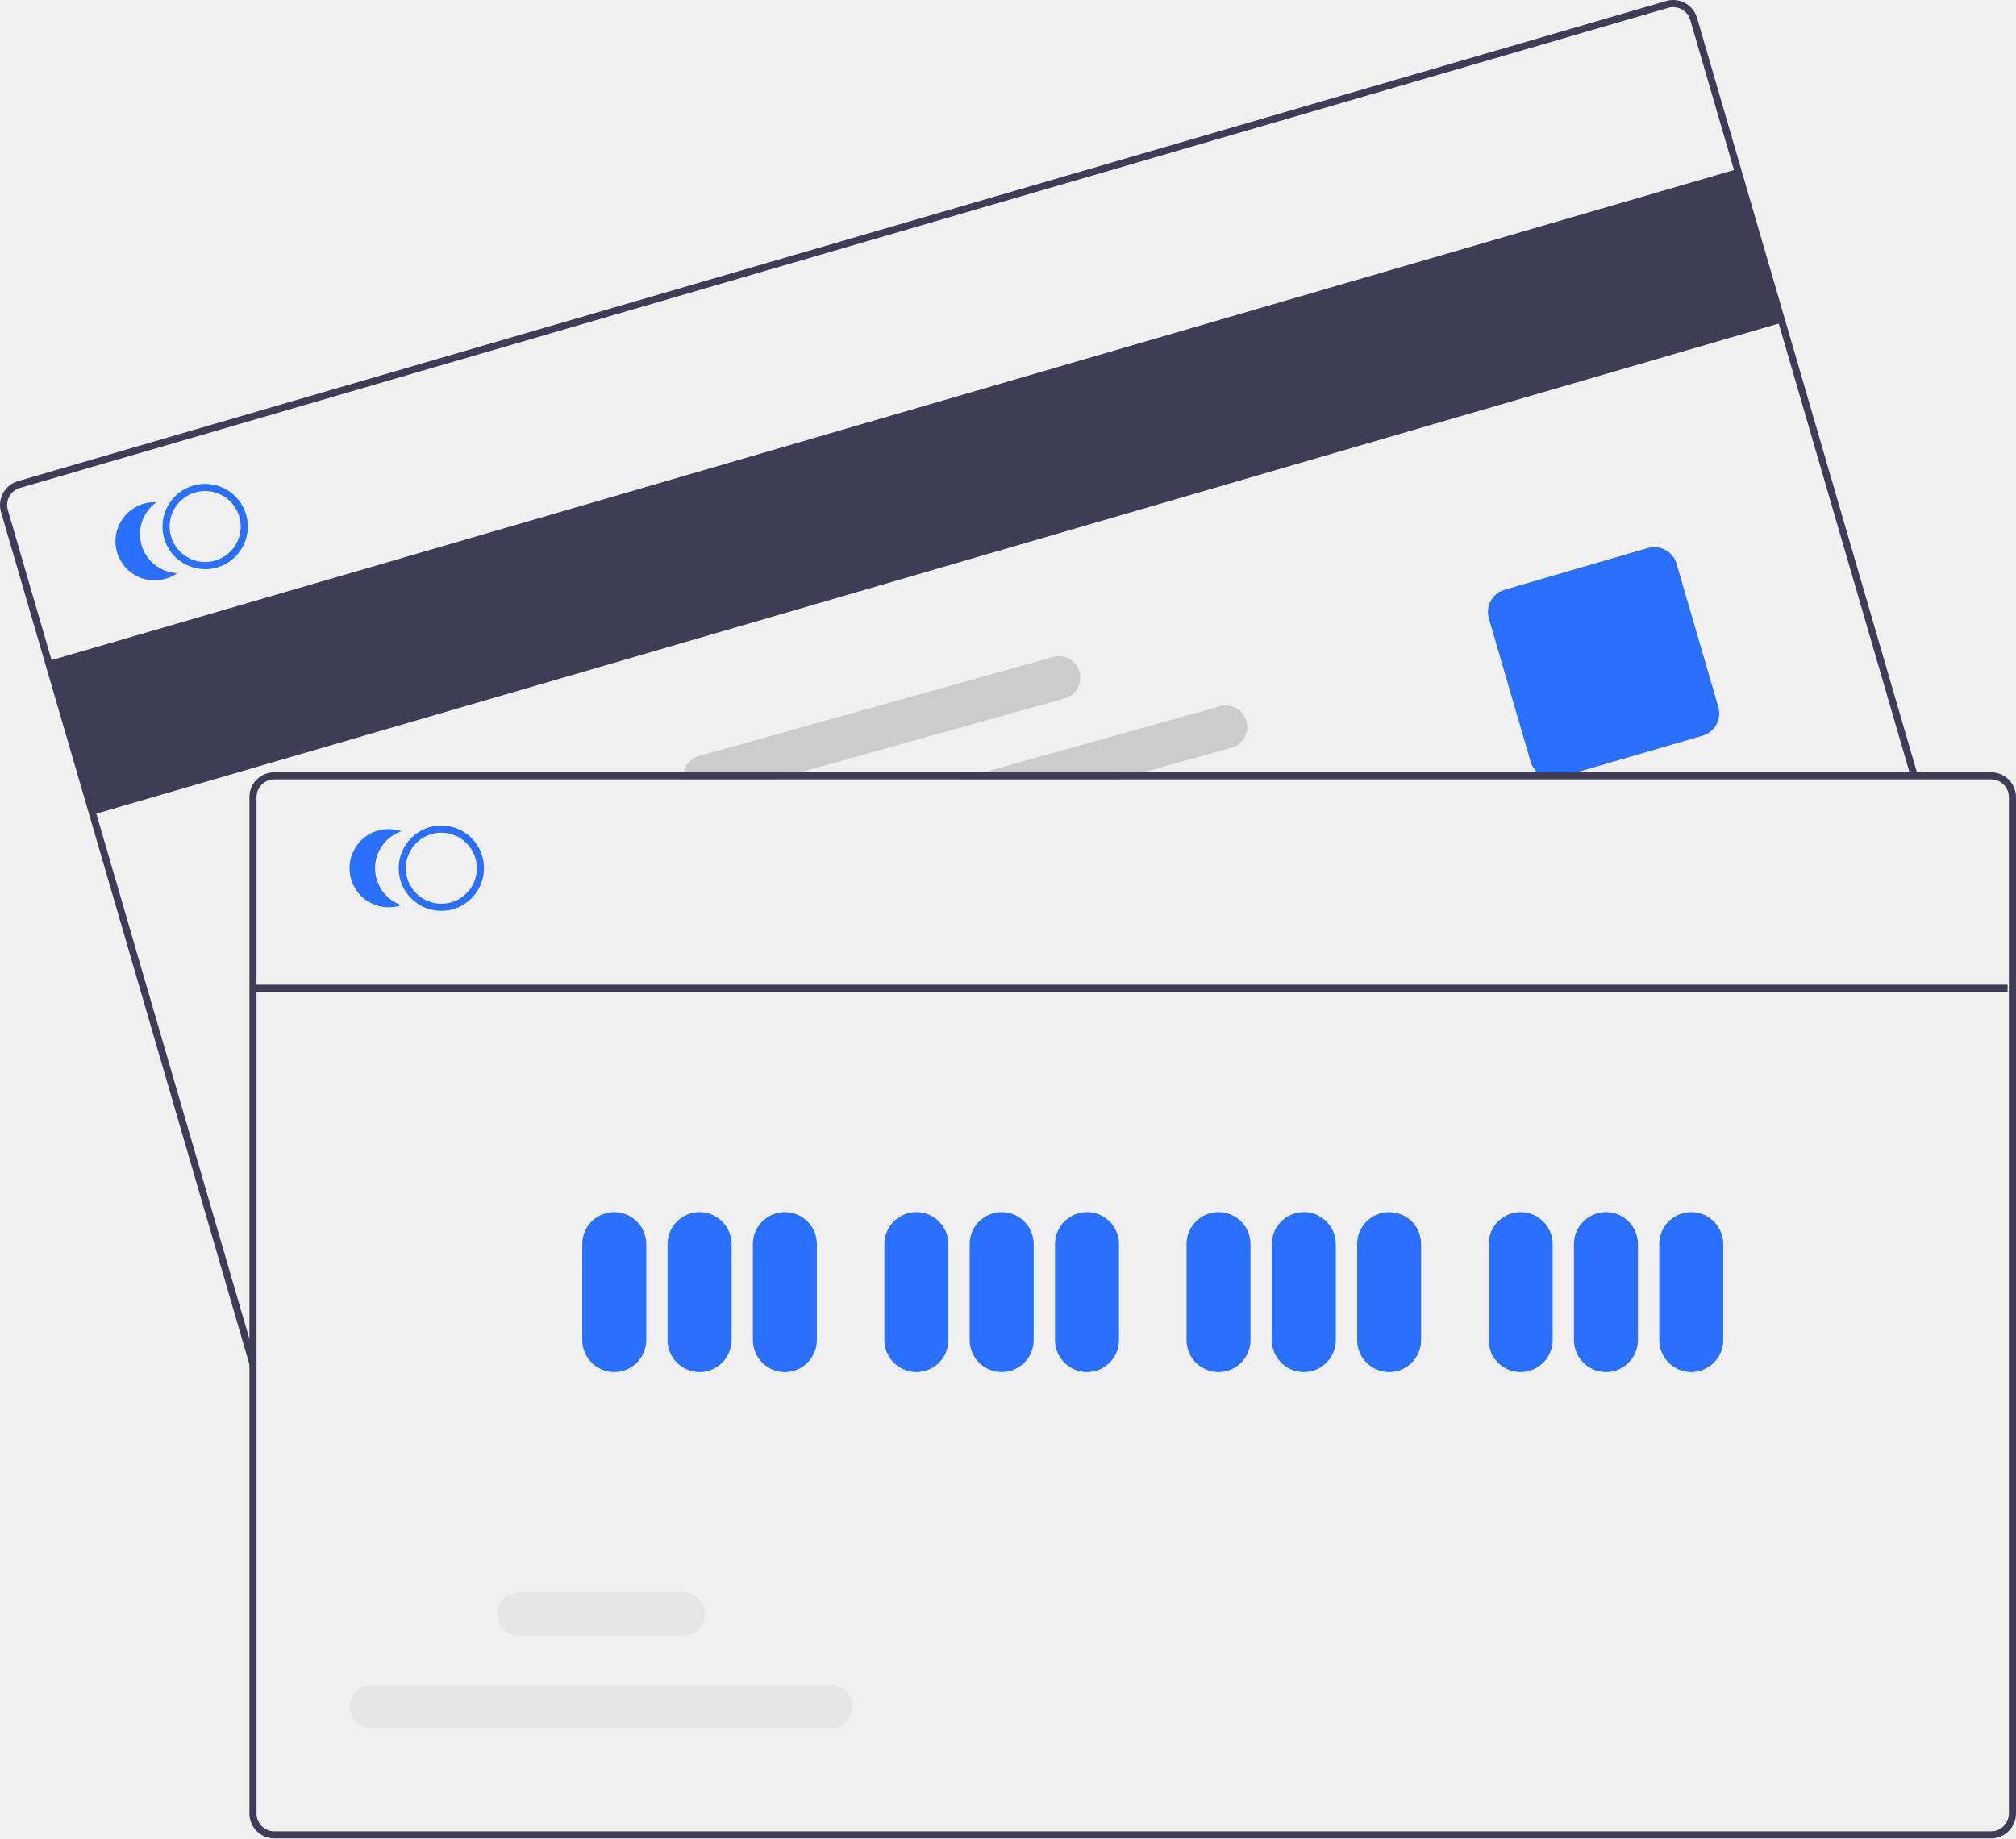
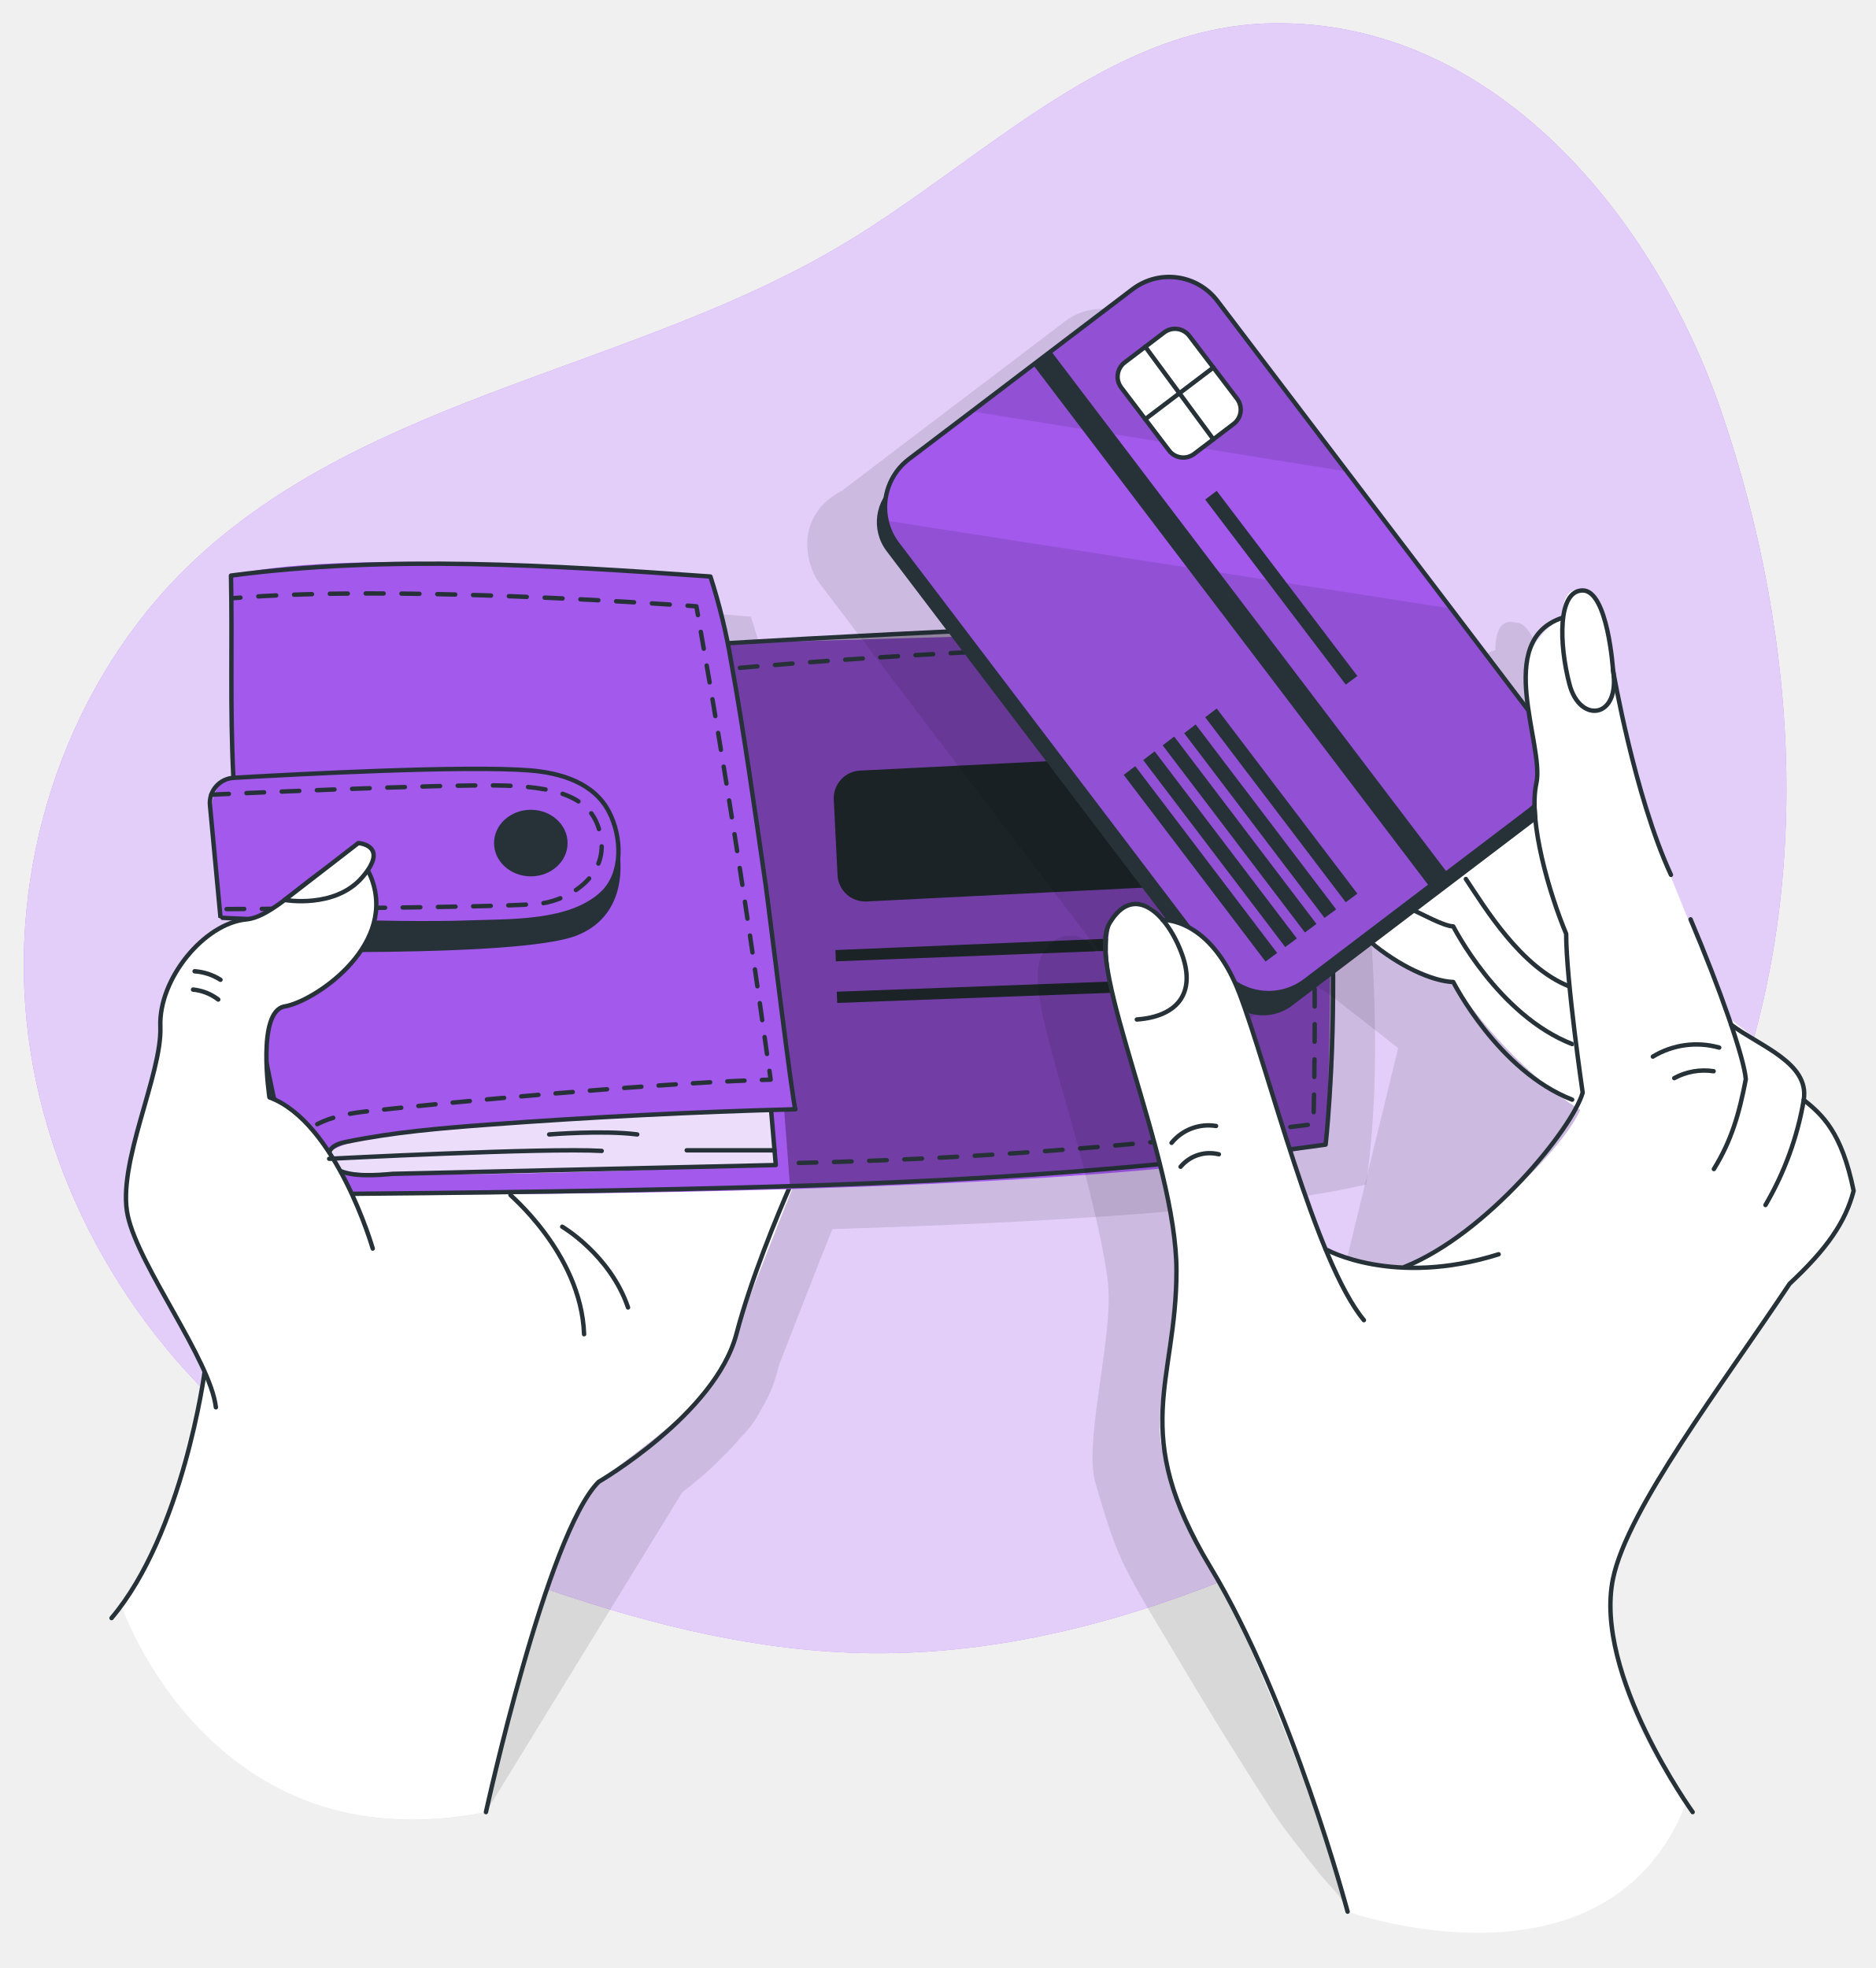
- <svg xmlns="http://www.w3.org/2000/svg" data-name="Layer 1" width="567.17" height="517.31" viewBox="0 0 567.17 517.31">
-   <rect x="326.035" y="307.389" width="495" height="45" transform="translate(-385.4543 -17.88532) rotate(-16.24392)" fill="#3f3d56" />
-   <path d="M386.4,575.969,316.354,335.556a7,7,0,0,1,4.763-8.679L784.835,191.769a7.006,7.006,0,0,1,8.679,4.762l62.056,212.989-1.92.56L791.593,197.091a5.009,5.009,0,0,0-6.199-3.402L321.676,328.798a5,5,0,0,0-3.402,6.199l70.047,240.413Z" transform="translate(-316.0711 -191.4881)" fill="#3f3d56" />
-   <path d="M752.933,410.51a6.512,6.512,0,0,1-6.243-4.683l-11.749-40.323a6.507,6.507,0,0,1,4.422-8.059l40.323-11.749a6.507,6.507,0,0,1,8.059,4.423L799.494,390.443a6.507,6.507,0,0,1-4.422,8.059l-40.323,11.749A6.479,6.479,0,0,1,752.933,410.51Z" transform="translate(-316.0711 -191.4881)" fill="#2970ff" />
-   <path d="M385.318,336.3a11.691,11.691,0,0,0-.43-1.22,12,12,0,0,0-22.91,6.67,11.38,11.38,0,0,0,.29,1.26,12.019,12.019,0,0,0,11.53,8.64,11.749,11.749,0,0,0,3.35-.48A12.013,12.013,0,0,0,385.318,336.3Zm-8.73,12.95a10.013,10.013,0,0,1-12.4-6.8,11.435,11.435,0,0,1-.28-1.26,9.997,9.997,0,0,1,19.04-5.54,8.338,8.338,0,0,1,.45,1.21A10.004,10.004,0,0,1,376.588,349.25Z" transform="translate(-316.0711 -191.4881)" fill="#2970ff" />
-   <path d="M355.885,344.87a11.002,11.002,0,0,1,4.208-12.057,11,11,0,1,0,5.818,19.967A11.002,11.002,0,0,1,355.885,344.87Z" transform="translate(-316.0711 -191.4881)" fill="#2970ff" />
-   <path d="M666.747,394.43a6.042,6.042,0,0,0-7.45-4.2L592.907,408.8l-7.15,2h44.9l7.15-2,24.75-6.92A6.049,6.049,0,0,0,666.747,394.43Z" transform="translate(-316.0711 -191.4881)" fill="#ccc" />
-   <path d="M619.777,380.56a6.045,6.045,0,0,0-7.45-4.19l-99.62,27.86a6.068,6.068,0,0,0-4.37,6.57h25.79l7.16-2,74.3-20.78A6.055,6.055,0,0,0,619.777,380.56Z" transform="translate(-316.0711 -191.4881)" fill="#ccc" />
-   <path d="M876.241,408.798H393.241a7.008,7.008,0,0,0-7,7v286a7.008,7.008,0,0,0,7,7H876.241a7.008,7.008,0,0,0,7-7v-286A7.008,7.008,0,0,0,876.241,408.798Zm5,293a5.002,5.002,0,0,1-5,5H393.241a5.002,5.002,0,0,1-5-5v-286a5.002,5.002,0,0,1,5-5H876.241a5.002,5.002,0,0,1,5,5Z" transform="translate(-316.0711 -191.4881)" fill="#3f3d56" />
-   <path d="M440.237,447.8a12,12,0,1,1,12-12A12.014,12.014,0,0,1,440.237,447.8Zm0-22a10,10,0,1,0,10,10A10.011,10.011,0,0,0,440.237,425.8Z" transform="translate(-316.0711 -191.4881)" fill="#2970ff" />
-   <path d="M421.585,435.8a11.002,11.002,0,0,1,7.413-10.399,11,11,0,1,0,0,20.797A11.002,11.002,0,0,1,421.585,435.8Z" transform="translate(-316.0711 -191.4881)" fill="#2970ff" />
-   <path d="M488.881,577.578a9.01,9.01,0,0,1-9-9v-27a9,9,0,0,1,18,0v27A9.01,9.01,0,0,1,488.881,577.578Z" transform="translate(-316.0711 -191.4881)" fill="#2970ff" />
-   <path d="M512.881,577.578a9.01,9.01,0,0,1-9-9v-27a9,9,0,0,1,18,0v27A9.01,9.01,0,0,1,512.881,577.578Z" transform="translate(-316.0711 -191.4881)" fill="#2970ff" />
-   <path d="M536.881,577.578a9.01,9.01,0,0,1-9-9v-27a9,9,0,0,1,18,0v27A9.01,9.01,0,0,1,536.881,577.578Z" transform="translate(-316.0711 -191.4881)" fill="#2970ff" />
-   <path d="M573.881,577.578a9.01,9.01,0,0,1-9-9v-27a9,9,0,0,1,18,0v27A9.01,9.01,0,0,1,573.881,577.578Z" transform="translate(-316.0711 -191.4881)" fill="#2970ff" />
-   <path d="M597.881,577.578a9.01,9.01,0,0,1-9-9v-27a9,9,0,0,1,18,0v27A9.01,9.01,0,0,1,597.881,577.578Z" transform="translate(-316.0711 -191.4881)" fill="#2970ff" />
-   <path d="M621.881,577.578a9.01,9.01,0,0,1-9-9v-27a9,9,0,0,1,18,0v27A9.01,9.01,0,0,1,621.881,577.578Z" transform="translate(-316.0711 -191.4881)" fill="#2970ff" />
-   <path d="M658.881,577.578a9.01,9.01,0,0,1-9-9v-27a9,9,0,0,1,18,0v27A9.01,9.01,0,0,1,658.881,577.578Z" transform="translate(-316.0711 -191.4881)" fill="#2970ff" />
-   <path d="M682.881,577.578a9.01,9.01,0,0,1-9-9v-27a9,9,0,0,1,18,0v27A9.01,9.01,0,0,1,682.881,577.578Z" transform="translate(-316.0711 -191.4881)" fill="#2970ff" />
-   <path d="M706.881,577.578a9.01,9.01,0,0,1-9-9v-27a9,9,0,0,1,18,0v27A9.01,9.01,0,0,1,706.881,577.578Z" transform="translate(-316.0711 -191.4881)" fill="#2970ff" />
-   <path d="M743.881,577.578a9.01,9.01,0,0,1-9-9v-27a9,9,0,0,1,18,0v27A9.01,9.01,0,0,1,743.881,577.578Z" transform="translate(-316.0711 -191.4881)" fill="#2970ff" />
-   <path d="M767.881,577.578a9.01,9.01,0,0,1-9-9v-27a9,9,0,0,1,18,0v27A9.01,9.01,0,0,1,767.881,577.578Z" transform="translate(-316.0711 -191.4881)" fill="#2970ff" />
-   <path d="M791.881,577.578a9.01,9.01,0,0,1-9-9v-27a9,9,0,0,1,18,0v27A9.01,9.01,0,0,1,791.881,577.578Z" transform="translate(-316.0711 -191.4881)" fill="#2970ff" />
-   <path d="M549.899,677.745H420.459a6.047,6.047,0,1,1,0-12.095H549.899a6.047,6.047,0,1,1,0,12.095Z" transform="translate(-316.0711 -191.4881)" fill="#e6e6e6" />
-   <path d="M508.399,651.745H461.959a6.047,6.047,0,1,1,0-12.095h46.44a6.047,6.047,0,1,1,0,12.095Z" transform="translate(-316.0711 -191.4881)" fill="#e6e6e6" />
-   <rect x="71.81" y="277.09" width="493" height="2" fill="#3f3d56" />
+ <svg xmlns="http://www.w3.org/2000/svg" viewBox="36.8 34.8 426 447" style="max-height: 500px" width="426" height="447">
+   <g id="freepik--background-simple--inject-4">
+     <path style="fill:#A259EC" d="M325.67,40.09c-36.81.63-65.19,30.73-96.7,49.77-47.58,28.75-108.69,34.59-148.88,73C52.58,189.19,39,228.83,42.84,266.7s24.64,73.37,54.72,96.71c19.18,14.87,41.69,24.9,64.66,32.75,23.28,7.94,47.52,13.83,72.12,14.14,34.09.43,67.58-9.88,98.42-24.43,21.45-10.11,42.13-22.47,59-39.14,15.94-15.74,28.16-35.08,36.53-55.86,20.69-51.36,17.4-110.23-.54-162.62C412.91,84.92,376.63,39.21,325.67,40.09Z" />
+     <path style="fill:#fff;opacity:0.7" d="M325.67,40.09c-36.81.63-65.19,30.73-96.7,49.77-47.58,28.75-108.69,34.59-148.88,73C52.58,189.19,39,228.83,42.84,266.7s24.64,73.37,54.72,96.71c19.18,14.87,41.69,24.9,64.66,32.75,23.28,7.94,47.52,13.83,72.12,14.14,34.09.43,67.58-9.88,98.42-24.43,21.45-10.11,42.13-22.47,59-39.14,15.94-15.74,28.16-35.08,36.53-55.86,20.69-51.36,17.4-110.23-.54-162.62C412.91,84.92,376.63,39.21,325.67,40.09Z" />
+   </g>
+   <g id="freepik--Wallet--inject-4">
+     <path style="opacity:0.1" d="M348.49,252.05c-.26-7.53-.75-15.56-1.56-23.87-1.09-16.6-3.17-32.1-6.94-41.85h0C319.23,182.08,211.38,190,211.3,190l-.67-3-.27-1.19-.48-2.09-.13-.48c-.7-2.82-1.49-5.61-2.41-8.38h0s-81.76-7.3-108.88-.22h0c0,.24,0,.47,0,.71l.08,6.69c.08,12.95-.22,25.1.45,38.44v.1h0a2.17,2.17,0,0,0-.39,0,5.75,5.75,0,0,0-4.67,3.79h0a5.73,5.73,0,0,0-.29,2.42L94,231c0,.07,0,.13,0,.2,1,10.62,2,21.14,2,21.14h0s.52.05,1.37.09l4.49.32c-9.56.88-20,13.5-19.54,24.35s-10,31.28-7.39,43c2,9.16,12.29,23.89,17.3,35.08l-.39,2.22L69.47,402.32c1.5-2.2,15,56.5,77.7,44.07l44.61-72.68h0a86.06,86.06,0,0,0,13.58-12.77,22.21,22.21,0,0,0,4.21-5.82h0a31.1,31.1,0,0,0,3.61-8.2c.2-.76.41-1.51.63-2.28,3.64-9.27,8.5-21.92,12.06-30.68,47-1.4,96.35-4.27,121.13-10.1h.05C349.45,287.56,349.5,269.27,348.49,252.05ZM107.12,293.12a72.18,72.18,0,0,1-.7-8.17c.55,2.88,1.15,5.75,1.78,8.63C107.84,293.42,107.48,293.26,107.12,293.12Z" />
+     <path style="fill:#fff" d="M64.36,399.45s20.08,59.37,82.81,46.94c0,0,13.92-65.35,25.58-75,7.52-6.2,24.13-17.32,27.68-25.37s17.81-46.28,20.57-50.88-29.92-57.53-29.92-57.53l-68.84,35.52-38.3,68S76.59,385.13,64.36,399.45Z" />
+     <path style="fill:none;stroke:#263238;stroke-linecap:round;stroke-linejoin:round" d="M83.27,346.43s-4.91,36.71-21.14,55.89" />
+     <path style="fill:none;stroke:#263238;stroke-linecap:round;stroke-linejoin:round" d="M147.17,446.39s13.84-63.23,25.58-75c0,0,26.52-15.42,31.3-33.57,3.31-12.57,9.33-27.06,12.21-33.64" />
+     <path style="fill:none;stroke:#263238;stroke-linecap:round;stroke-linejoin:round" d="M152.75,306.21c-1-.64,16.05,13,16.71,31.64" />
+     <path style="fill:#A259EC" d="M337.92,294.78c-55.28,13-233.32,11.29-233.32,11.29-1.5-3.16-3.31-11.12-5.06-20.34-3.5-18.51-6.77-42.1-6.77-42.1l-5.89-.41s-1-10.52-2-21.14,5-10.61,5-10.61l-.43-36.76-.11-9.18c27.12-7.08,108.88.22,108.88.22l2.55,8.86,1.42,6.28,128.68-3.63C342.67,207.77,337.92,294.78,337.92,294.78Z" />
+     <rect style="fill:#263238" transform="matrix(1, -0.05, 0.05, 1, -10.37, 13.41)" rx="6.29" height="29.73" width="96.98" y="208.02" x="225.82" />
+     <polygon style="fill:#263238" points="323.54 246.54 323.81 249.39 226.63 253.15 226.55 250.59 323.54 246.54" />
+     <polygon style="fill:#263238" points="324.02 256.45 324.11 259.01 226.94 262.6 226.85 260.05 324.02 256.45" />
+     <path style="opacity:0.3" d="M330.85,177.26s14.34,68,7.07,117.52c0,0-90.68,10.64-121.73,8.92l-1.27-16.55,2.6-.4S205,192.29,202.16,180.89C202.16,180.89,310.15,173,330.85,177.26Z" />
+     <path style="fill:#fff;opacity:0.8" d="M211.93,286.91,213,299.42s-91.4,4-99.44,1.09.43-7.55,21.69-9.22S211.93,286.91,211.93,286.91Z" />
+     <ellipse style="fill:#263238" ry="7.56" rx="8.35" cy="226.29" cx="157.36" />
+     <path style="fill:none;stroke:#263238;stroke-linecap:round;stroke-linejoin:round" d="M92.77,243.62a324,324,0,0,0,11.82,62.45c38.77-.33,77.53-.76,116.29-2s78.59-3.86,117-9.29c0,0,6.88-60.76-7.07-117.52-15.42-3.21-128.26,3.61-128.26,3.61" />
+     <path style="fill:none;stroke:#263238;stroke-linecap:round;stroke-linejoin:round" d="M211.93,286.91,213,299.42l-87,2c-3.59.31-9.18.78-12.48-.91-1.5-.77-2.58-2.65-1.87-4.19.64-1.38,2.32-1.87,3.82-2.17,10.64-2.19,21.5-3.11,32.33-3.91q34.78-2.58,69.67-3.49c-.49,0-6.16-46.79-6.79-51.11-2.46-16.9-4.8-33.87-7.84-50.68a136.57,136.57,0,0,0-4.69-19.21c-35.84-2.56-73.27-4.93-108.89-.22.33,15.87-.26,30,.55,45.94" />
+     <path style="fill:none;stroke:#263238;stroke-linecap:round;stroke-linejoin:round" d="M103.26,301.36a7.75,7.75,0,0,1-.38-2" />
+     <path style="fill:none;stroke:#263238;stroke-linecap:round;stroke-linejoin:round;stroke-dasharray:3.911,3.911" d="M103.46,295.57c1.33-3.33,5.32-7.09,16.17-8.29,19.79-2.2,62.93-6.16,88.24-7.12" />
+     <path style="fill:none;stroke:#263238;stroke-linecap:round;stroke-linejoin:round" d="M209.83,280.09l2-.07-.27-2" />
+     <path style="fill:none;stroke:#263238;stroke-linecap:round;stroke-linejoin:round;stroke-dasharray:3.882,3.882" d="M211,274.19c-4.55-32.73-9.59-65.22-15.36-97.77" />
+     <path style="fill:none;stroke:#263238;stroke-linecap:round;stroke-linejoin:round" d="M195.32,174.51l-.36-2-2-.14" />
+     <path style="fill:none;stroke:#263238;stroke-linecap:round;stroke-linejoin:round;stroke-dasharray:4.066,4.066" d="M188.92,172.11c-16.63-1.11-63.92-3.88-95.47-1.72" />
+     <path style="fill:none;stroke:#263238;stroke-linecap:round;stroke-linejoin:round" d="M91.41,170.54l-2,.16" />
+     <path style="fill:none;stroke:#263238;stroke-linecap:round;stroke-linejoin:round" d="M86.88,243.22l-2.39-25.5a5.72,5.72,0,0,1,5.37-6.25c14.7-.85,52.72-2.85,67.31-1.68,7,.56,14.61,2.81,18,9.51,2.82,5.52,3.24,13.8-1.49,18.34-7.2,6.9-20.86,6.37-30.14,6.7C126.26,245,86.89,243.37,86.88,243.22Z" />
+     <path style="fill:#263238" d="M177.28,227.63c0-.71,3.64,14.65-9.66,19.72s-74.85,3.47-74.85,3.47v-7.2s43.54.92,50.79.72S176.5,246.55,177.28,227.63Z" />
+     <path style="fill:none;stroke:#263238;stroke-linecap:round;stroke-linejoin:round" d="M164.49,313.43s10.88,6.37,14.95,18.34" />
+     <path style="fill:none;stroke:#263238;stroke-linecap:round;stroke-linejoin:round;stroke-dasharray:4,4" d="M84.79,215.3s53.36-2.51,66.94-2.06,20.23,3.44,21.58,11.95S166.43,239,159.87,240s-73,1.29-73,1.29" />
+     <path style="fill:#fff;stroke:#263238;stroke-linecap:round;stroke-linejoin:round" d="M121.46,318.39S113.2,289.7,98,284.05c0,0-3-19.58,3.48-20.66s24.78-13.14,20-28.19-19.13,7.55-28.69,8.42-20,13.5-19.57,24.36-10,31.29-7.39,43,18.7,32.6,20,43.47" />
+     <path style="fill:#fff;stroke:#263238;stroke-linecap:round;stroke-linejoin:round" d="M101.45,239.21s11.45,2.08,17.67-5.19-.94-7.73-.94-7.73Z" />
+     <path style="fill:none;stroke:#263238;stroke-linecap:round;stroke-linejoin:round" d="M81,255.41a12.58,12.58,0,0,1,5.88,1.93" />
+     <path style="fill:none;stroke:#263238;stroke-linecap:round;stroke-linejoin:round" d="M80.65,259.57a11.06,11.06,0,0,1,5.72,2.26" />
+     <path style="fill:none;stroke:#263238;stroke-linecap:round;stroke-linejoin:round" d="M111.56,298s49-2.53,61.9-1.79" />
+     <path style="fill:none;stroke:#263238;stroke-linecap:round;stroke-linejoin:round" d="M161.53,292.47s12.33-1,20,0" />
+     <line style="fill:none;stroke:#263238;stroke-linecap:round;stroke-linejoin:round" y2="296.07" x2="212.72" y1="296.07" x1="192.77" />
+     <path style="fill:none;stroke:#263238;stroke-linecap:round;stroke-linejoin:round;stroke-dasharray:4,4" d="M204.84,186.49s87.63-7.83,122.84-3.36c0,0,9.5,17.47,7.43,107A1123.46,1123.46,0,0,1,215.83,299" />
+   </g>
+   <g id="freepik--Card--inject-4">
+     <g style="opacity:0.1">
+       <path d="M442.06,310.39c-2.49-10.59-6.14-14.57-9.8-17.63,0,0-.08-6-4.77-9.42a31.8,31.8,0,0,0-4-3c-4.4-3.3-9.25-7-9.25-7-2.28-6.6-5.37-14.59-8.71-22.45l.17,1.79c-3.42-8.35-6.77-16.66-7.71-19.42l0-.06c1,2.66,2,5.23,3.1,7.6l-12.52-44.25c-.3-1.78-.61-3.53-.92-5.22-.6-5-2.23-14.42-6.16-15.09a3.27,3.27,0,0,0-.44,0s-4.63-2-4.63,6.21c-5.51,1.84-7.64,6-8.17,10.89a14.62,14.62,0,0,0-.1,4.7c.1,1.81.31,3.66.59,5.5L351,180.22,349.29,178l-21.88-28.8L298,110.4a13.77,13.77,0,0,0-19.3-2.63L242.19,135.5l-14.25,10.82c-10.93,5.69-8.08,16.93-5.05,20.92l63.67,83.81a6.63,6.63,0,0,0-1-.05s-1.82-4.29-6.32-3.61a5.21,5.21,0,0,0-2.68.89,4.81,4.81,0,0,0-1.79,1.63,14.22,14.22,0,0,0-1.34,1.92c-2.29,3.92-.17,13.51,3.14,25.22.21.76.42,1.49.62,2.17l0,.11.85,2.93c3.24,11.24,9.3,33.31,10.42,44.13.08,1,.13,2.07.15,3.07.07,12.46-5.46,33.32-3.08,41.94.31,1.13.63,2.21.95,3.28,1.77,5.76,3.35,11.21,6.13,16.62,3.38,6.6,7.41,12.93,11.18,19.32q10.38,17.61,21.48,34.8c3.41,5.26,7.4,10.06,11.26,15,1.77,2.27,5.63,5.68,6.3,8.59,0,0,34.23,2.83,53.39-9.34l-1.8-27.24,12.85-73.85c3.67-5.57,15-16.45,17.26-19.89,1.17-1.71,2.31-3.41,3.42-5.07,8.45-7.89,12.68-14,14.54-21.11C442.53,312.53,442.4,311.72,442.06,310.39ZM322.19,324.84v0Zm1.37,1.68-.17-.32a40.46,40.46,0,0,0,11,3.2C330.4,328.94,325.89,328.3,323.56,326.52ZM338,329.83h0l1.84.13A13.78,13.78,0,0,1,338,329.83Zm-14.8-4.06-2.3-4.56c-3.2-9.18-10.43-30.82-10.46-30.91h0A125,125,0,0,0,304.78,272a10.89,10.89,0,0,0,10.21-1.6l17.5-13.29c1.81,1.09,3.66,2.07,5.47,2.93l16.39,12.81-13,53.43Zm66.34-123.06h0c1.36,6.38,3.51,15.56,6.36,24.45A160.3,160.3,0,0,1,389.52,202.71Z" />
+       <path d="M315.25,459.45l.1.48S315.32,459.75,315.25,459.45Z" />
+     </g>
+     <path style="fill:#fff" d="M376,204.67c1-.66,15.66-8.64,23,15.29s15.95,64.65,15.95,64.65L397.51,288s-16.16-8.6-30.64-30.14c0,0-20.3-5.26-29.14-17.76-8-11.36,16.68-53.07,16.68-53.07Z" />
+     <path style="fill:none;stroke:#263238;stroke-linecap:round;stroke-linejoin:round" d="M369.73,234.45c4.32,6.48,12.5,20.11,23.54,24.41" />
+     <path style="fill:none;stroke:#263238;stroke-linecap:round;stroke-linejoin:round" d="M357.51,241.42c2,.81,7,3.69,9.36,3.8,0,0,10.19,20.17,27,26.72" />
+     <path style="fill:none;stroke:#263238;stroke-linecap:round;stroke-linejoin:round" d="M348.16,248.85c6.25,5.23,13.7,8.8,18.71,9,0,0,10.19,20.17,27,26.72" />
+     <rect style="fill:#263238" transform="translate(-46.91 226.54) rotate(-37.22)" rx="10.92" height="148.81" width="91.28" y="108.53" x="267.27" />
+     <path style="fill:#A259EC" d="M384,219l-50.74,38.55a13.75,13.75,0,0,1-19.3-2.64l-73.35-96.56a13.48,13.48,0,0,1-2.46-5.28,13.71,13.71,0,0,1,5.09-14l14.26-10.82L294,100.51a13.77,13.77,0,0,1,19.3,2.64l29.43,38.74,21.88,28.8,22,29A13.77,13.77,0,0,1,384,219Z" />
+     <path style="opacity:0.1" d="M342.69,141.89l-85.22-13.65L294,100.51a13.77,13.77,0,0,1,19.3,2.64Z" />
+     <path style="opacity:0.1" d="M384,219l-50.74,38.55a13.75,13.75,0,0,1-19.3-2.64l-73.35-96.56a13.48,13.48,0,0,1-2.46-5.28L366.29,173l20.32,26.75A13.77,13.77,0,0,1,384,219Z" />
+     <rect style="fill:#fff;stroke:#263238;stroke-linecap:round;stroke-linejoin:round" transform="translate(-13.02 209.54) rotate(-37.22)" rx="4.08" height="26.09" width="19.41" y="111.05" x="294.91" />
+     <line style="fill:#fff;stroke:#263238;stroke-linecap:round;stroke-linejoin:round" y2="134.58" x2="312.38" y1="113.56" x1="296.91" />
+     <line style="fill:#fff;stroke:#263238;stroke-linecap:round;stroke-linejoin:round" y2="118.28" x2="312.38" y1="130.01" x1="296.91" />
+     <polygon style="fill:#263238" points="326.87 251.26 324.23 253.2 292.02 210.8 294.64 208.82 326.87 251.26" />
+     <polygon style="fill:#263238" points="331.34 247.95 328.7 249.91 296.45 207.44 299.05 205.46 331.34 247.95" />
+     <polygon style="fill:#263238" points="335.8 244.66 333.17 246.6 300.87 204.09 303.48 202.1 335.8 244.66" />
+     <polygon style="fill:#263238" points="340.27 241.35 337.63 243.29 305.76 201.34 308.36 199.35 340.27 241.35" />
+     <polygon style="fill:#263238" points="345.09 237.79 342.45 239.74 310.53 197.72 313.14 195.73 345.09 237.79" />
+     <polygon style="fill:#263238" points="345.09 188.35 342.45 190.29 310.53 148.27 313.14 146.29 345.09 188.35" />
+     <rect style="fill:#263238" transform="translate(-41.2 228.39) rotate(-37.22)" height="148.7" width="5.13" y="101.01" x="315.94" />
+     <path style="fill:none;stroke:#263238;stroke-linecap:round;stroke-linejoin:round" d="M384,219l-50.74,38.55a13.75,13.75,0,0,1-19.3-2.64l-73.35-96.56a13.48,13.48,0,0,1-2.46-5.28,13.71,13.71,0,0,1,5.09-14l14.26-10.82L294,100.51a13.77,13.77,0,0,1,19.3,2.64l29.43,38.74,21.88,28.8,22,29A13.77,13.77,0,0,1,384,219Z" />
+     <path style="fill:#fff" d="M342.87,469s59.06,21,76.93-24.74c0,0-27.95-34-12.69-61.78,9.6-17.5,36.15-56.13,36.15-56.13s11.09-10.53,14.54-21.11c0,0-1.9-11.79-10.26-19.77,0,0-.09-6-4.78-9.42s-13.29-10-13.29-10S415.33,232.13,413.23,226s-6.32-17.72-8.43-30.52-4.06-26.58-8.54-26.54c0,0-4.62-2-4.62,6.21,0,0-9.7,5-8.27,15.58s2.75,16.05,2.37,22,1.53,26.61,6.31,33.09c0,0,1.6,29,4,36.55.08.23.15.44.22.63,2.52,6.39-22.66,31-36.29,37.66,0,0-1.43,2.66-6.72,1.93s-14.24-1.07-15.78-5S325.69,283,325.69,283s-8.29-39.3-24.85-39.29c0,0-2.51-6-9-2.72s-2.24,21.16.63,30.94,10.14,35.49,11.32,47.32-5.52,35.53-3,44.85,5.32,15.61,13.36,30.87S340,455.73,342.87,469Z" />
+     <path style="fill:none;stroke:#263238;stroke-linecap:round;stroke-linejoin:round" d="M342.87,469s-12.64-47.58-31.22-78.35S304,349,304,323.39s-20.87-69.21-15.24-78.82,13.31-1.92,16.52,7.05S304,265.72,295,266.36" />
+     <path style="fill:none;stroke:#263238;stroke-linecap:round;stroke-linejoin:round" d="M300.84,243.75s10.79-.66,17.42,16.59,17.25,61,28.31,74.31" />
+     <path style="fill:none;stroke:#263238;stroke-linecap:round;stroke-linejoin:round" d="M337.84,318.49c.06.14,15.45,8.72,39.33,1.2" />
+     <path style="fill:none;stroke:#263238;stroke-linecap:round;stroke-linejoin:round" d="M302.89,294.38a10.81,10.81,0,0,1,10.1-3.83" />
+     <path style="fill:none;stroke:#263238;stroke-linecap:round;stroke-linejoin:round" d="M304.94,299.81a8.61,8.61,0,0,1,8.69-2.83" />
+     <path style="fill:none;stroke:#263238;stroke-linecap:round;stroke-linejoin:round" d="M391.64,175.12c-15.7,5.23-4,28.94-5.9,37.59s3,25.21,6.77,34.19c0,10.53,3.75,36.08,3.75,36.08-2.32,8.13-21.68,32.09-40.49,39.59" />
+     <path style="fill:none;stroke:#263238;stroke-linecap:round;stroke-linejoin:round" d="M403.16,187.06s-1.17-18.15-6.9-18.15-5.38,12.23-3,21.31S404.9,198,403.16,187.06Z" />
+     <path style="fill:none;stroke:#263238;stroke-linecap:round;stroke-linejoin:round" d="M403.16,187.06s4.88,28.53,13.15,46.45" />
+     <path style="fill:none;stroke:#263238;stroke-linecap:round;stroke-linejoin:round" d="M426.06,300.33c4-6.48,5.77-12.61,7.25-20.41-.37-4.89-6-20.85-12.54-36.31" />
+     <path style="fill:none;stroke:#263238;stroke-linecap:round;stroke-linejoin:round" d="M430,267.56c6.49,4.88,17.78,8.63,16.48,17.05a70.79,70.79,0,0,1-8.7,23.89" />
+     <path style="fill:none;stroke:#263238;stroke-linecap:round;stroke-linejoin:round" d="M421.24,446.39S398.63,415,403.16,393.32c3.33-15.95,24.74-43.84,40.1-66.94,8.46-7.89,12.69-14,14.54-21.11-2.71-13.35-7.11-17.24-11.34-20.66" />
+     <path style="fill:none;stroke:#263238;stroke-linecap:round;stroke-linejoin:round" d="M427.27,272.74a19.11,19.11,0,0,0-15.07,2.05" />
+     <path style="fill:none;stroke:#263238;stroke-linecap:round;stroke-linejoin:round" d="M426,278.11a14.25,14.25,0,0,0-8.94,1.57" />
+   </g>
</svg>
